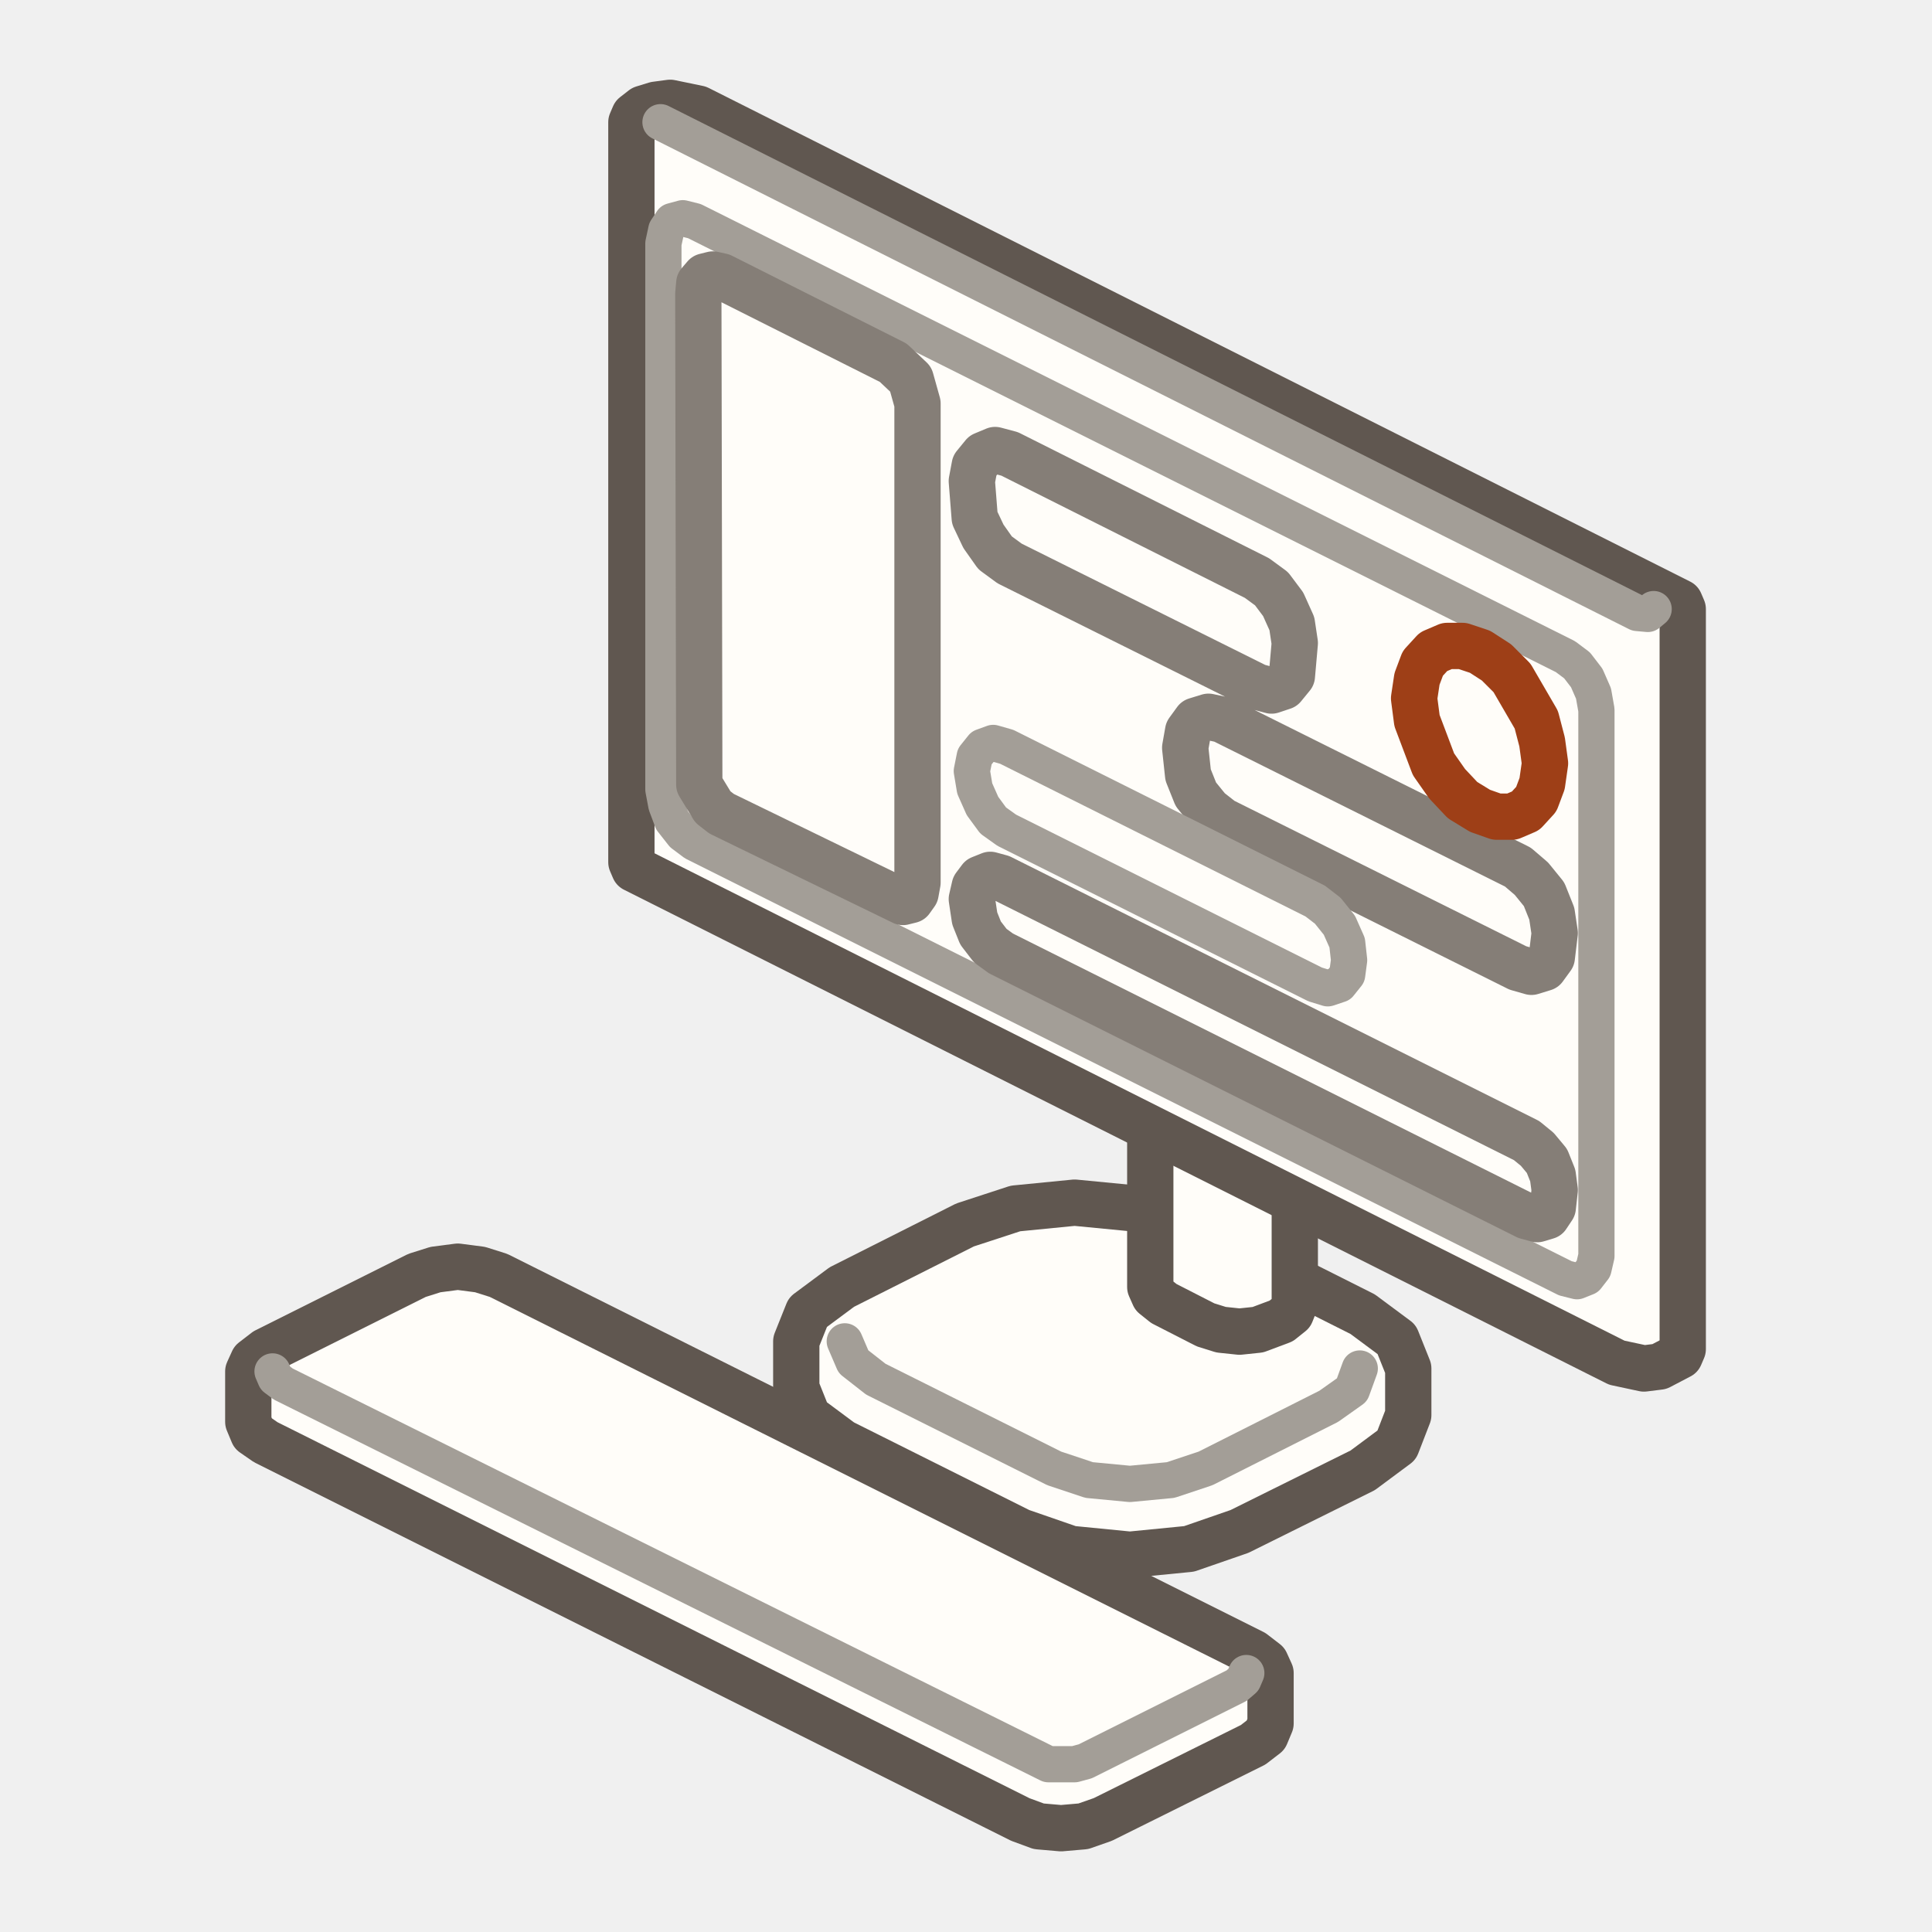
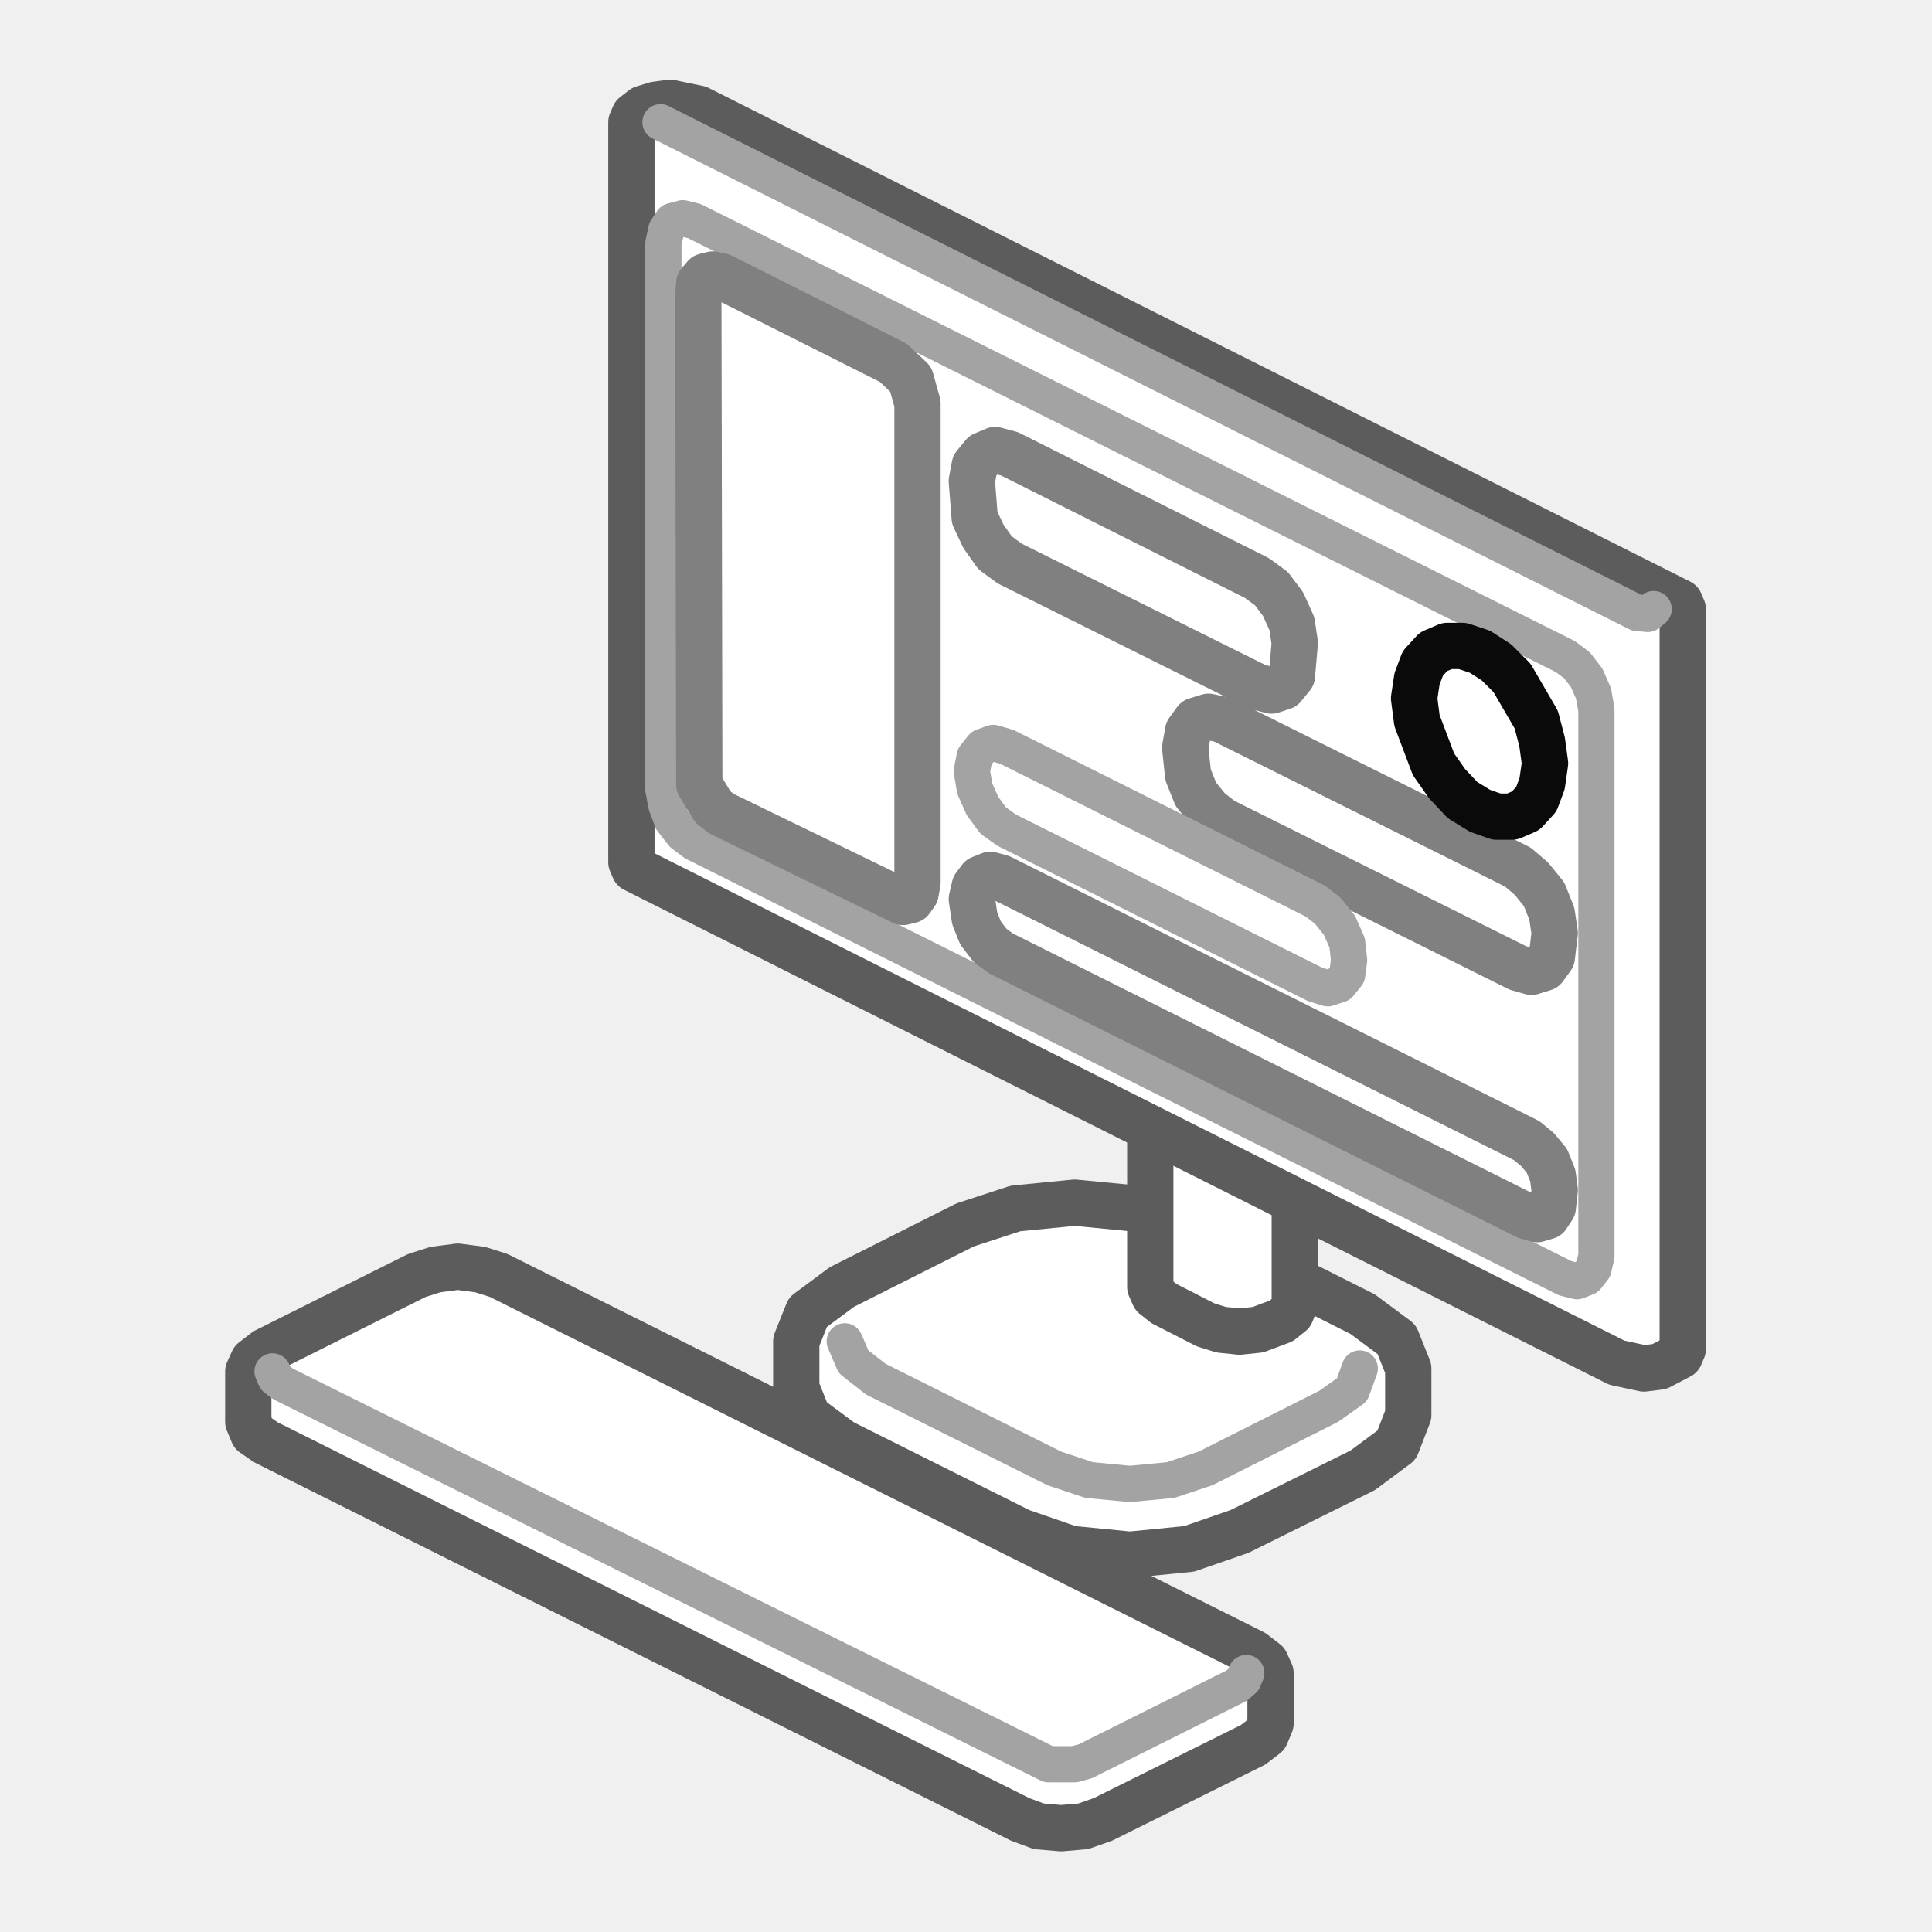
- <svg xmlns="http://www.w3.org/2000/svg" viewBox="-8.68 -10.49 19.92 19.92" width="48" height="48" class="u-icon u-icon--compact" fill="#fffdf9" stroke="#605750" stroke-width="1.15" stroke-linecap="round" stroke-linejoin="round" data-icon="console" aria-hidden="true" focusable="false">
+ <svg xmlns="http://www.w3.org/2000/svg" viewBox="-8.68 -10.49 19.92 19.92" width="48" height="48" class="u-icon u-icon--compact" fill="#ffffff" stroke="#5c5c5c" stroke-width="1.15" stroke-linecap="round" stroke-linejoin="round" data-icon="console" aria-hidden="true" focusable="false">
  <path d="M-.47 3.34l.12-.3.35-.26 1.27-.64.52-.17.61-.06.62.06.52.17 1.83.92.35.26.12.3 0 .48-.12.31-.35.26-1.27.63-.52.18-.61.06-.61-.06-.52-.18-1.84-.92-.35-.26-.12-.3z" vector-effect="non-scaling-stroke" />
-   <path class="ui-s-l" stroke="#a39e97" stroke-width="0.9" fill="none" d="M5.34 3.62l-.08.22-.24.17-1.27.64-.36.12-.42.04-.42-.04-.36-.12-1.84-.92-.23-.18-.09-.21" vector-effect="non-scaling-stroke" />
+   <path class="ui-s-l" stroke="#a3a3a3" stroke-width="0.9" fill="none" d="M5.34 3.62l-.08.22-.24.17-1.27.64-.36.12-.42.04-.42-.04-.36-.12-1.84-.92-.23-.18-.09-.21" vector-effect="non-scaling-stroke" />
  <path d="M3.18-1.42l.04-.1.17-.12.17-.05.19-.02.19.02.59.27.1.08.04.09 0 4.2-.04.1-.1.08-.24.09-.19.02-.19-.02-.16-.05-.43-.22-.1-.08-.04-.09z" vector-effect="non-scaling-stroke" />
-   <path class="ui-s-l" stroke="#a39e97" stroke-width="0.9" fill="none" d="M4.47-1.25l-.02.06-.14.08-.21.05-.11-.01-.53-.25-.08-.1" vector-effect="non-scaling-stroke" />
+   <path class="ui-s-l" stroke="#a3a3a3" stroke-width="0.9" fill="none" d="M4.47-1.25l-.02.06-.14.08-.21.05-.11-.01-.53-.25-.08-.1" vector-effect="non-scaling-stroke" />
  <path d="M-2.17-9.23l.03-.07.09-.07.13-.04.15-.02.29.06 10.12 5.09.03.07 0 7.63-.03.07-.21.11-.16.02-.28-.06-10.13-5.09-.03-.07z" vector-effect="non-scaling-stroke" />
-   <path class="ui-s-l" stroke="#a39e97" stroke-width="0.9" fill="none" d="M8.37-4.21l-.06.05-.11-.01-10.07-5.06M7.78-3.17l-.03-.17-.07-.16-.1-.13-.12-.09-8.98-4.49-.12-.03-.11.03-.06.09-.03.14 0 5.63.03.16.06.16.11.14.12.09 8.98 4.49.12.03.1-.04.07-.09.03-.13z" vector-effect="non-scaling-stroke" />
-   <path class="ui-s-m" stroke="#857e77" fill="none" d="M.78-6.33l-.07-.25-.18-.17-1.77-.89-.09-.02-.08.02-.06.07-.01.11.01 5.06.14.23.09.07 1.87.91.08-.02.05-.07.02-.11zM4.67-3.86l-.03-.2-.09-.2-.12-.16-.15-.11-2.55-1.28-.15-.04-.12.05-.09.11-.03.16.03.38.09.19.12.17.15.11 2.55 1.27.15.04.12-.04.09-.11zM7.35-.87l-.03-.2-.08-.2-.13-.16-.14-.12-3.05-1.52-.14-.03-.13.04-.08.11-.03.17.03.28.08.2.13.16.14.11 3.05 1.52.14.04.13-.04.08-.11z" vector-effect="non-scaling-stroke" />
-   <path class="ui-s-l" stroke="#a39e97" stroke-width="0.9" fill="none" d="M5.23-.59l-.02-.18-.08-.18-.12-.15-.13-.1-3.18-1.59-.14-.04-.11.04-.08.1-.03.15.03.18.08.18.11.15.14.1 3.18 1.59.13.04.12-.04.08-.1z" vector-effect="non-scaling-stroke" />
-   <path class="ui-s-m" stroke="#857e77" fill="none" d="M7.35 1.78l-.02-.15-.06-.15-.1-.12-.11-.09-5.42-2.71-.11-.03-.1.04-.06.08-.03.13.03.2.06.15.1.13.11.08 5.42 2.71.11.03.1-.03.06-.09z" vector-effect="non-scaling-stroke" />
-   <path class="ui-s-a ui-f-g" stroke="#9e3f17" d="M7.25-2.62l-.03-.22-.06-.23-.25-.43-.16-.16-.17-.11-.18-.06-.16 0-.14.06-.11.12-.06.16-.03.2.03.23.17.45.14.2.16.17.18.11.17.06.16 0 .14-.06.11-.12.06-.16z" vector-effect="non-scaling-stroke" />
+   <path class="ui-s-l" stroke="#a3a3a3" stroke-width="0.9" fill="none" d="M8.37-4.21l-.06.05-.11-.01-10.07-5.06M7.78-3.17l-.03-.17-.07-.16-.1-.13-.12-.09-8.98-4.49-.12-.03-.11.03-.06.09-.03.14 0 5.63.03.16.06.16.11.14.12.09 8.98 4.49.12.03.1-.04.07-.09.03-.13z" vector-effect="non-scaling-stroke" />
+   <path class="ui-s-m" stroke="#808080" fill="none" d="M.78-6.33l-.07-.25-.18-.17-1.77-.89-.09-.02-.08.02-.06.07-.01.11.01 5.06.14.23.09.07 1.87.91.08-.02.05-.07.02-.11zM4.67-3.86l-.03-.2-.09-.2-.12-.16-.15-.11-2.55-1.28-.15-.04-.12.05-.09.11-.03.16.03.38.09.19.12.17.15.11 2.55 1.27.15.04.12-.04.09-.11zM7.35-.87l-.03-.2-.08-.2-.13-.16-.14-.12-3.05-1.52-.14-.03-.13.04-.08.11-.03.17.03.28.08.2.13.16.14.11 3.05 1.52.14.04.13-.04.08-.11z" vector-effect="non-scaling-stroke" />
+   <path class="ui-s-l" stroke="#a3a3a3" stroke-width="0.9" fill="none" d="M5.23-.59l-.02-.18-.08-.18-.12-.15-.13-.1-3.18-1.59-.14-.04-.11.04-.08.1-.03.15.03.18.08.18.11.15.14.1 3.18 1.59.13.04.12-.04.08-.1z" vector-effect="non-scaling-stroke" />
+   <path class="ui-s-m" stroke="#808080" fill="none" d="M7.35 1.78l-.02-.15-.06-.15-.1-.12-.11-.09-5.42-2.71-.11-.03-.1.04-.06.08-.03.13.03.2.06.15.1.13.11.08 5.42 2.71.11.03.1-.03.06-.09z" vector-effect="non-scaling-stroke" />
+   <path class="ui-s-a ui-f-g" stroke="#0a0a0a" d="M7.25-2.62l-.03-.22-.06-.23-.25-.43-.16-.16-.17-.11-.18-.06-.16 0-.14.06-.11.12-.06.16-.03.2.03.23.17.45.14.2.16.17.18.11.17.06.16 0 .14-.06.11-.12.06-.16z" vector-effect="non-scaling-stroke" />
  <path d="M-6.12 3.65l.05-.11.13-.1 1.56-.78.19-.06.23-.03.23.03.19.06 7.78 3.89.13.1.05.11 0 .52-.05.12-.13.1-1.55.77-.2.07-.23.02-.23-.02-.19-.07-7.78-3.89-.13-.09-.05-.12z" vector-effect="non-scaling-stroke" />
-   <path class="ui-s-l" stroke="#a39e97" stroke-width="0.9" fill="none" d="M4.17 6.76l-.03.07-.07.06-1.56.78-.11.03-.27 0-7.89-3.92-.08-.06-.03-.07" vector-effect="non-scaling-stroke" />
+   <path class="ui-s-l" stroke="#a3a3a3" stroke-width="0.9" fill="none" d="M4.17 6.76l-.03.07-.07.06-1.56.78-.11.03-.27 0-7.89-3.92-.08-.06-.03-.07" vector-effect="non-scaling-stroke" />
</svg>
